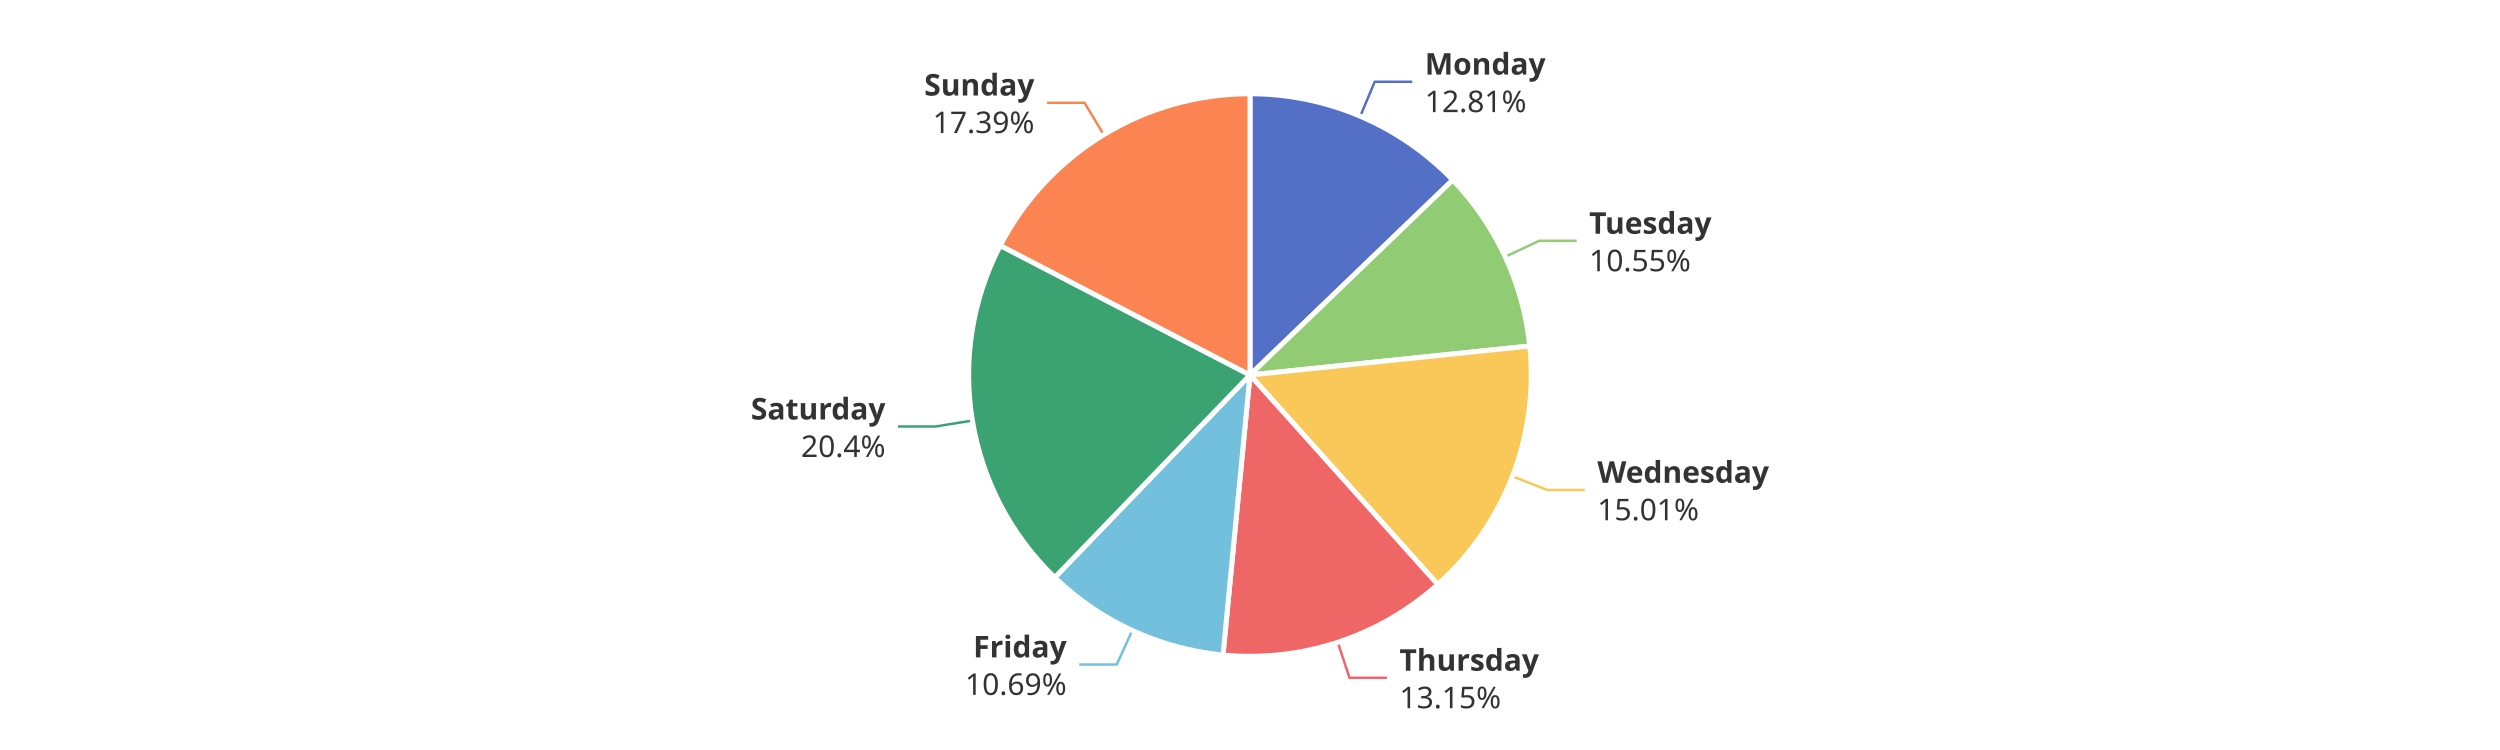
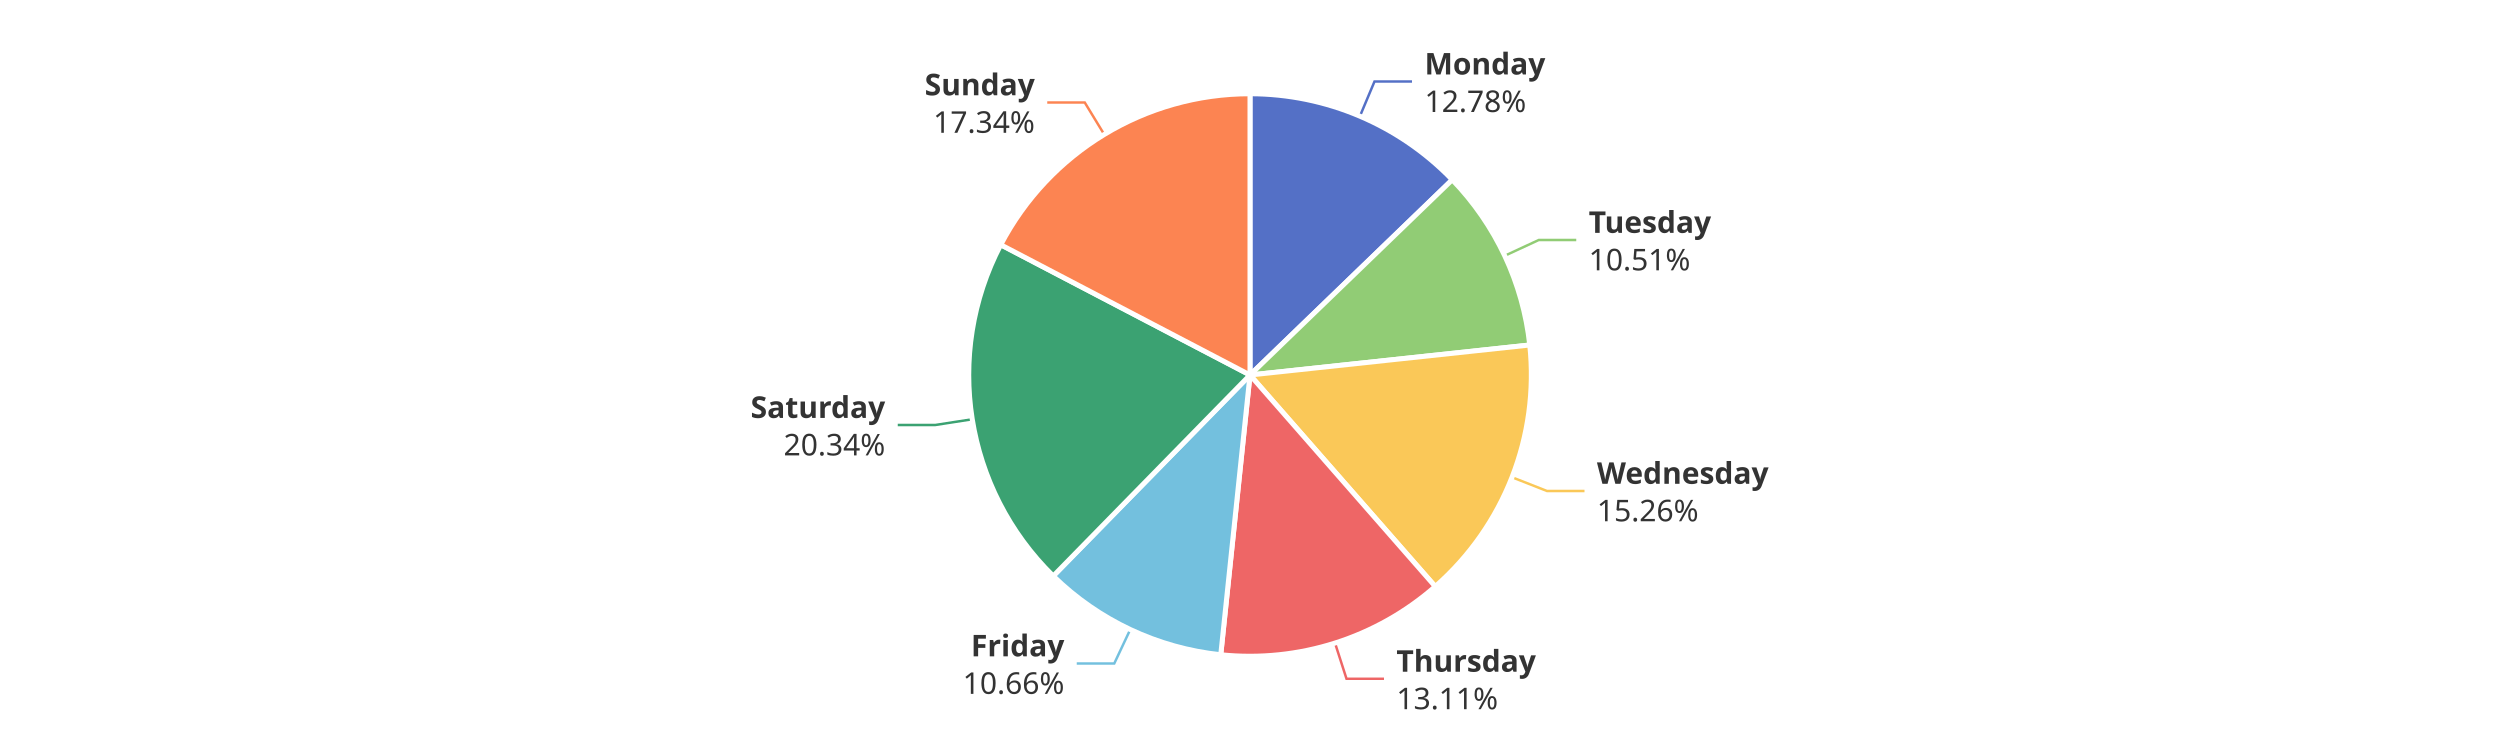
<svg xmlns="http://www.w3.org/2000/svg" width="1000" height="300" version="1.1" baseProfile="full" viewBox="0 0 1000 300">
  <rect width="1000" height="300" x="0" y="0" id="0" fill="#ffffff" />
-   <polyline points="544.1 46.5 549.9 32.7 564.9 32.7" fill="none" stroke="#5470c6" />
-   <polyline points="602.1 102.7 615.7 96.3 630.7 96.3" fill="none" stroke="#91cc75" />
-   <polyline points="604.9 190.5 618.9 196 633.9 196" fill="none" stroke="#fac858" />
-   <polyline points="535.1 256.9 539.8 271.1 554.8 271.1" fill="none" stroke="#ee6666" />
-   <polyline points="452.9 252.2 446.7 265.8 431.7 265.8" fill="none" stroke="#73c0de" />
-   <polyline points="389 168.2 374.2 170.6 359.2 170.6" fill="none" stroke="#3ba272" />
-   <polyline points="441.5 53.9 433.8 41.1 418.8 41.1" fill="none" stroke="#fc8452" />
-   <path d="M500 37.5A112.5 112.5 0 0 1 581.1 72L500 150Z" fill="#5470c6" stroke="#fff" stroke-width="2" stroke-linejoin="round" />
-   <path d="M581.1 72A112.5 112.5 0 0 1 611.9 138.4L500 150Z" fill="#91cc75" stroke="#fff" stroke-width="2" stroke-linejoin="round" />
-   <path d="M611.9 138.4A112.5 112.5 0 0 1 575.1 233.8L500 150Z" fill="#fac858" stroke="#fff" stroke-width="2" stroke-linejoin="round" />
-   <path d="M575.1 233.8A112.5 112.5 0 0 1 489.2 262L500 150Z" fill="#ee6666" stroke="#fff" stroke-width="2" stroke-linejoin="round" />
-   <path d="M489.2 262A112.5 112.5 0 0 1 421.9 231L500 150Z" fill="#73c0de" stroke="#fff" stroke-width="2" stroke-linejoin="round" />
-   <path d="M421.9 231A112.5 112.5 0 0 1 400.1 98.2L500 150Z" fill="#3ba272" stroke="#fff" stroke-width="2" stroke-linejoin="round" />
-   <path d="M400.1 98.2A112.5 112.5 0 0 1 500 37.5L500 150Z" fill="#fc8452" stroke="#fff" stroke-width="2" stroke-linejoin="round" />
-   <path d="M0 -15l42.8 0l0 30l-42.8 0Z" transform="translate(569.9417 32.6881)" fill="none" />
-   <text dominant-baseline="central" text-anchor="start" style="font-size:12px;font-family:sans-serif;font-weight:bold;" y="-7.5" transform="translate(569.9417 32.6881)" fill="#333" stroke="rgb(255,255,255)" stroke-width="2" paint-order="stroke" stroke-miterlimit="2">Monday</text>
-   <text dominant-baseline="central" text-anchor="start" style="font-size:12px;font-family:sans-serif;" y="7.5" transform="translate(569.9417 32.6881)" fill="#333" stroke="rgb(255,255,255)" stroke-width="2" paint-order="stroke" stroke-miterlimit="2">12.81%</text>
-   <path d="M0 -15l46.2 0l0 30l-46.2 0Z" transform="translate(635.6598 96.3432)" fill="none" />
-   <text dominant-baseline="central" text-anchor="start" style="font-size:12px;font-family:sans-serif;font-weight:bold;" y="-7.5" transform="translate(635.6598 96.3432)" fill="#333" stroke="rgb(255,255,255)" stroke-width="2" paint-order="stroke" stroke-miterlimit="2">Tuesday</text>
-   <text dominant-baseline="central" text-anchor="start" style="font-size:12px;font-family:sans-serif;" y="7.5" transform="translate(635.6598 96.3432)" fill="#333" stroke="rgb(255,255,255)" stroke-width="2" paint-order="stroke" stroke-miterlimit="2">10.55%</text>
-   <path d="M0 -15l63.6 0l0 30l-63.6 0Z" transform="translate(638.9314 195.9517)" fill="none" />
-   <text dominant-baseline="central" text-anchor="start" style="font-size:12px;font-family:sans-serif;font-weight:bold;" y="-7.5" transform="translate(638.9314 195.9517)" fill="#333" stroke="rgb(255,255,255)" stroke-width="2" paint-order="stroke" stroke-miterlimit="2">Wednesday</text>
-   <text dominant-baseline="central" text-anchor="start" style="font-size:12px;font-family:sans-serif;" y="7.5" transform="translate(638.9314 195.9517)" fill="#333" stroke="rgb(255,255,255)" stroke-width="2" paint-order="stroke" stroke-miterlimit="2">15.01%</text>
-   <path d="M0 -15l50.2 0l0 30l-50.2 0Z" transform="translate(559.7843 271.1341)" fill="none" />
-   <text dominant-baseline="central" text-anchor="start" style="font-size:12px;font-family:sans-serif;font-weight:bold;" y="-7.5" transform="translate(559.7843 271.1341)" fill="#333" stroke="rgb(255,255,255)" stroke-width="2" paint-order="stroke" stroke-miterlimit="2">Thursday</text>
-   <text dominant-baseline="central" text-anchor="start" style="font-size:12px;font-family:sans-serif;" y="7.5" transform="translate(559.7843 271.1341)" fill="#333" stroke="rgb(255,255,255)" stroke-width="2" paint-order="stroke" stroke-miterlimit="2">13.15%</text>
-   <path d="M-40.9 -15l40.9 0l0 30l-40.9 0Z" transform="translate(426.6523 265.8027)" fill="none" />
-   <text dominant-baseline="central" text-anchor="end" style="font-size:12px;font-family:sans-serif;font-weight:bold;" y="-7.5" transform="translate(426.6523 265.8027)" fill="#333" stroke="rgb(255,255,255)" stroke-width="2" paint-order="stroke" stroke-miterlimit="2">Friday</text>
-   <text dominant-baseline="central" text-anchor="end" style="font-size:12px;font-family:sans-serif;" y="7.5" transform="translate(426.6523 265.8027)" fill="#333" stroke="rgb(255,255,255)" stroke-width="2" paint-order="stroke" stroke-miterlimit="2">10.69%</text>
-   <path d="M-48.2 -15l48.2 0l0 30l-48.2 0Z" transform="translate(354.1816 170.6395)" fill="none" />
-   <text dominant-baseline="central" text-anchor="end" style="font-size:12px;font-family:sans-serif;font-weight:bold;" y="-7.5" transform="translate(354.1816 170.6395)" fill="#333" stroke="rgb(255,255,255)" stroke-width="2" paint-order="stroke" stroke-miterlimit="2">Saturday</text>
-   <text dominant-baseline="central" text-anchor="end" style="font-size:12px;font-family:sans-serif;" y="7.5" transform="translate(354.1816 170.6395)" fill="#333" stroke="rgb(255,255,255)" stroke-width="2" paint-order="stroke" stroke-miterlimit="2">20.4%</text>
-   <path d="M-40.9 -15l40.9 0l0 30l-40.9 0Z" transform="translate(413.7516 41.0624)" fill="none" />
-   <text dominant-baseline="central" text-anchor="end" style="font-size:12px;font-family:sans-serif;font-weight:bold;" y="-7.5" transform="translate(413.7516 41.0624)" fill="#333" stroke="rgb(255,255,255)" stroke-width="2" paint-order="stroke" stroke-miterlimit="2">Sunday</text>
-   <text dominant-baseline="central" text-anchor="end" style="font-size:12px;font-family:sans-serif;" y="7.5" transform="translate(413.7516 41.0624)" fill="#333" stroke="rgb(255,255,255)" stroke-width="2" paint-order="stroke" stroke-miterlimit="2">17.39%</text>
+   <polyline points="544 46.4 549.8 32.6 564.8 32.6" fill="none" stroke="#5470c6" />
+   <polyline points="601.9 102.3 615.5 96 630.5 96" fill="none" stroke="#91cc75" />
+   <polyline points="604.8 190.9 618.8 196.4 633.8 196.4" fill="none" stroke="#fac858" />
+   <polyline points="534 257.2 538.6 271.5 553.6 271.5" fill="none" stroke="#ee6666" />
+   <polyline points="452.1 251.8 445.7 265.4 430.7 265.4" fill="none" stroke="#73c0de" />
+   <polyline points="388.9 167.7 374.1 170 359.1 170" fill="none" stroke="#3ba272" />
+   <polyline points="441.7 53.8 433.9 41 418.9 41" fill="none" stroke="#fc8452" />
+   <path d="M500 37.5A112.5 112.5 0 0 1 580.9 71.9L500 150Z" fill="#5470c6" stroke="#fff" stroke-width="2" stroke-linejoin="round" />
+   <path d="M580.9 71.9A112.5 112.5 0 0 1 611.9 138L500 150Z" fill="#91cc75" stroke="#fff" stroke-width="2" stroke-linejoin="round" />
+   <path d="M611.9 138A112.5 112.5 0 0 1 574.1 234.6L500 150Z" fill="#fac858" stroke="#fff" stroke-width="2" stroke-linejoin="round" />
+   <path d="M574.1 234.6A112.5 112.5 0 0 1 488.3 261.9L500 150Z" fill="#ee6666" stroke="#fff" stroke-width="2" stroke-linejoin="round" />
+   <path d="M488.3 261.9A112.5 112.5 0 0 1 421.3 230.4L500 150Z" fill="#73c0de" stroke="#fff" stroke-width="2" stroke-linejoin="round" />
+   <path d="M421.3 230.4A112.5 112.5 0 0 1 400.3 97.9L500 150Z" fill="#3ba272" stroke="#fff" stroke-width="2" stroke-linejoin="round" />
+   <path d="M400.3 97.9A112.5 112.5 0 0 1 500 37.5L500 150Z" fill="#fc8452" stroke="#fff" stroke-width="2" stroke-linejoin="round" />
+   <path d="M0 -15l42.8 0l0 30l-42.8 0Z" transform="translate(569.8311 32.6411)" fill="none" />
+   <text dominant-baseline="central" text-anchor="start" style="font-size:12px;font-family:sans-serif;font-weight:bold;" y="-7.5" transform="translate(569.8311 32.6411)" fill="#333" stroke="rgb(255,255,255)" stroke-width="2" paint-order="stroke" stroke-miterlimit="2">Monday</text>
+   <text dominant-baseline="central" text-anchor="start" style="font-size:12px;font-family:sans-serif;" y="7.5" transform="translate(569.8311 32.6411)" fill="#333" stroke="rgb(255,255,255)" stroke-width="2" paint-order="stroke" stroke-miterlimit="2">12.78%</text>
+   <path d="M0 -15l46.2 0l0 30l-46.2 0Z" transform="translate(635.4907 95.9801)" fill="none" />
+   <text dominant-baseline="central" text-anchor="start" style="font-size:12px;font-family:sans-serif;font-weight:bold;" y="-7.5" transform="translate(635.4907 95.9801)" fill="#333" stroke="rgb(255,255,255)" stroke-width="2" paint-order="stroke" stroke-miterlimit="2">Tuesday</text>
+   <text dominant-baseline="central" text-anchor="start" style="font-size:12px;font-family:sans-serif;" y="7.5" transform="translate(635.4907 95.9801)" fill="#333" stroke="rgb(255,255,255)" stroke-width="2" paint-order="stroke" stroke-miterlimit="2">10.51%</text>
+   <path d="M0 -15l63.6 0l0 30l-63.6 0Z" transform="translate(638.7719 196.3625)" fill="none" />
+   <text dominant-baseline="central" text-anchor="start" style="font-size:12px;font-family:sans-serif;font-weight:bold;" y="-7.5" transform="translate(638.7719 196.3625)" fill="#333" stroke="rgb(255,255,255)" stroke-width="2" paint-order="stroke" stroke-miterlimit="2">Wednesday</text>
+   <text dominant-baseline="central" text-anchor="start" style="font-size:12px;font-family:sans-serif;" y="7.5" transform="translate(638.7719 196.3625)" fill="#333" stroke="rgb(255,255,255)" stroke-width="2" paint-order="stroke" stroke-miterlimit="2">15.26%</text>
+   <path d="M0 -15l50.2 0l0 30l-50.2 0Z" transform="translate(558.5644 271.5279)" fill="none" />
+   <text dominant-baseline="central" text-anchor="start" style="font-size:12px;font-family:sans-serif;font-weight:bold;" y="-7.5" transform="translate(558.5644 271.5279)" fill="#333" stroke="rgb(255,255,255)" stroke-width="2" paint-order="stroke" stroke-miterlimit="2">Thursday</text>
+   <text dominant-baseline="central" text-anchor="start" style="font-size:12px;font-family:sans-serif;" y="7.5" transform="translate(558.5644 271.5279)" fill="#333" stroke="rgb(255,255,255)" stroke-width="2" paint-order="stroke" stroke-miterlimit="2">13.11%</text>
+   <path d="M-40.9 -15l40.9 0l0 30l-40.9 0Z" transform="translate(425.7443 265.3801)" fill="none" />
+   <text dominant-baseline="central" text-anchor="end" style="font-size:12px;font-family:sans-serif;font-weight:bold;" y="-7.5" transform="translate(425.7443 265.3801)" fill="#333" stroke="rgb(255,255,255)" stroke-width="2" paint-order="stroke" stroke-miterlimit="2">Friday</text>
+   <text dominant-baseline="central" text-anchor="end" style="font-size:12px;font-family:sans-serif;" y="7.5" transform="translate(425.7443 265.3801)" fill="#333" stroke="rgb(255,255,255)" stroke-width="2" paint-order="stroke" stroke-miterlimit="2">10.66%</text>
+   <path d="M-48.2 -15l48.2 0l0 30l-48.2 0Z" transform="translate(354.0795 170.0067)" fill="none" />
+   <text dominant-baseline="central" text-anchor="end" style="font-size:12px;font-family:sans-serif;font-weight:bold;" y="-7.5" transform="translate(354.0795 170.0067)" fill="#333" stroke="rgb(255,255,255)" stroke-width="2" paint-order="stroke" stroke-miterlimit="2">Saturday</text>
+   <text dominant-baseline="central" text-anchor="end" style="font-size:12px;font-family:sans-serif;" y="7.5" transform="translate(354.0795 170.0067)" fill="#333" stroke="rgb(255,255,255)" stroke-width="2" paint-order="stroke" stroke-miterlimit="2">20.34%</text>
+   <path d="M-40.9 -15l40.9 0l0 30l-40.9 0Z" transform="translate(413.9228 40.9585)" fill="none" />
+   <text dominant-baseline="central" text-anchor="end" style="font-size:12px;font-family:sans-serif;font-weight:bold;" y="-7.5" transform="translate(413.9228 40.9585)" fill="#333" stroke="rgb(255,255,255)" stroke-width="2" paint-order="stroke" stroke-miterlimit="2">Sunday</text>
+   <text dominant-baseline="central" text-anchor="end" style="font-size:12px;font-family:sans-serif;" y="7.5" transform="translate(413.9228 40.9585)" fill="#333" stroke="rgb(255,255,255)" stroke-width="2" paint-order="stroke" stroke-miterlimit="2">17.34%</text>
</svg>
